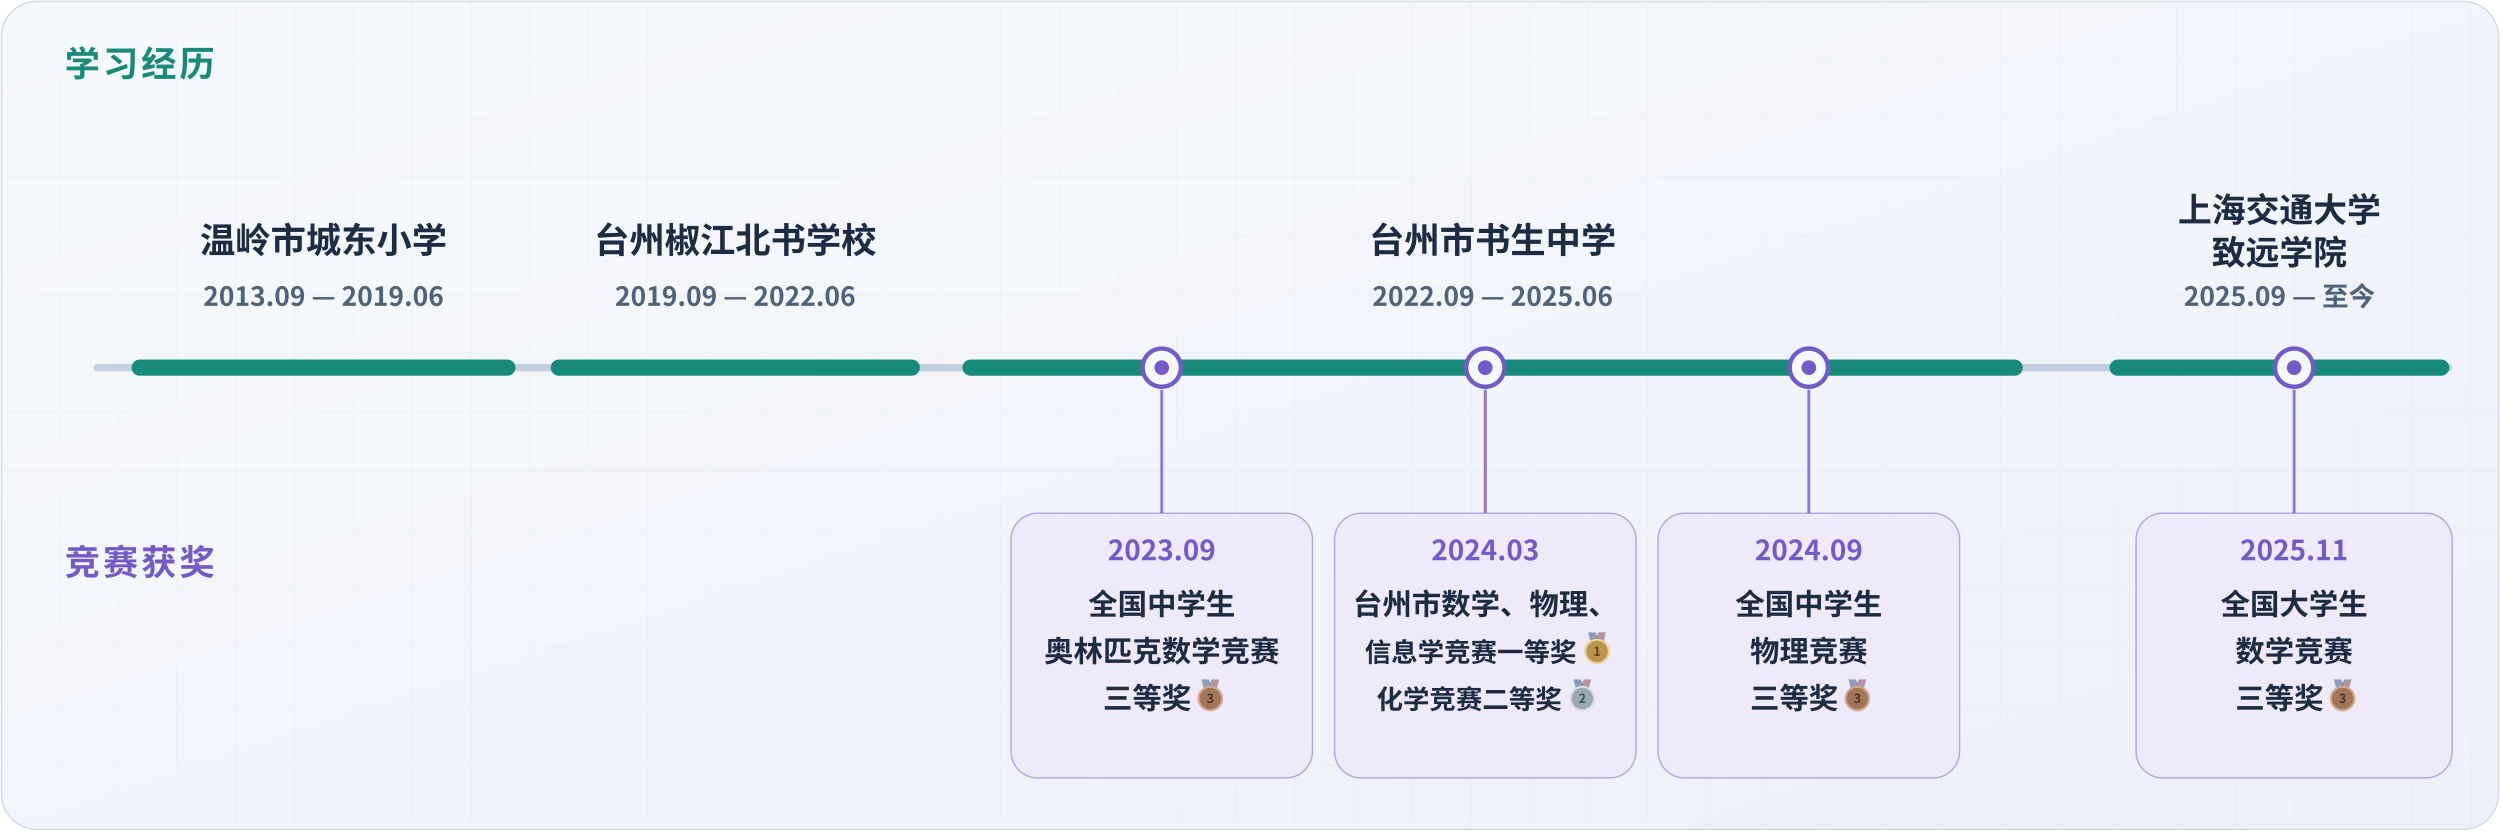
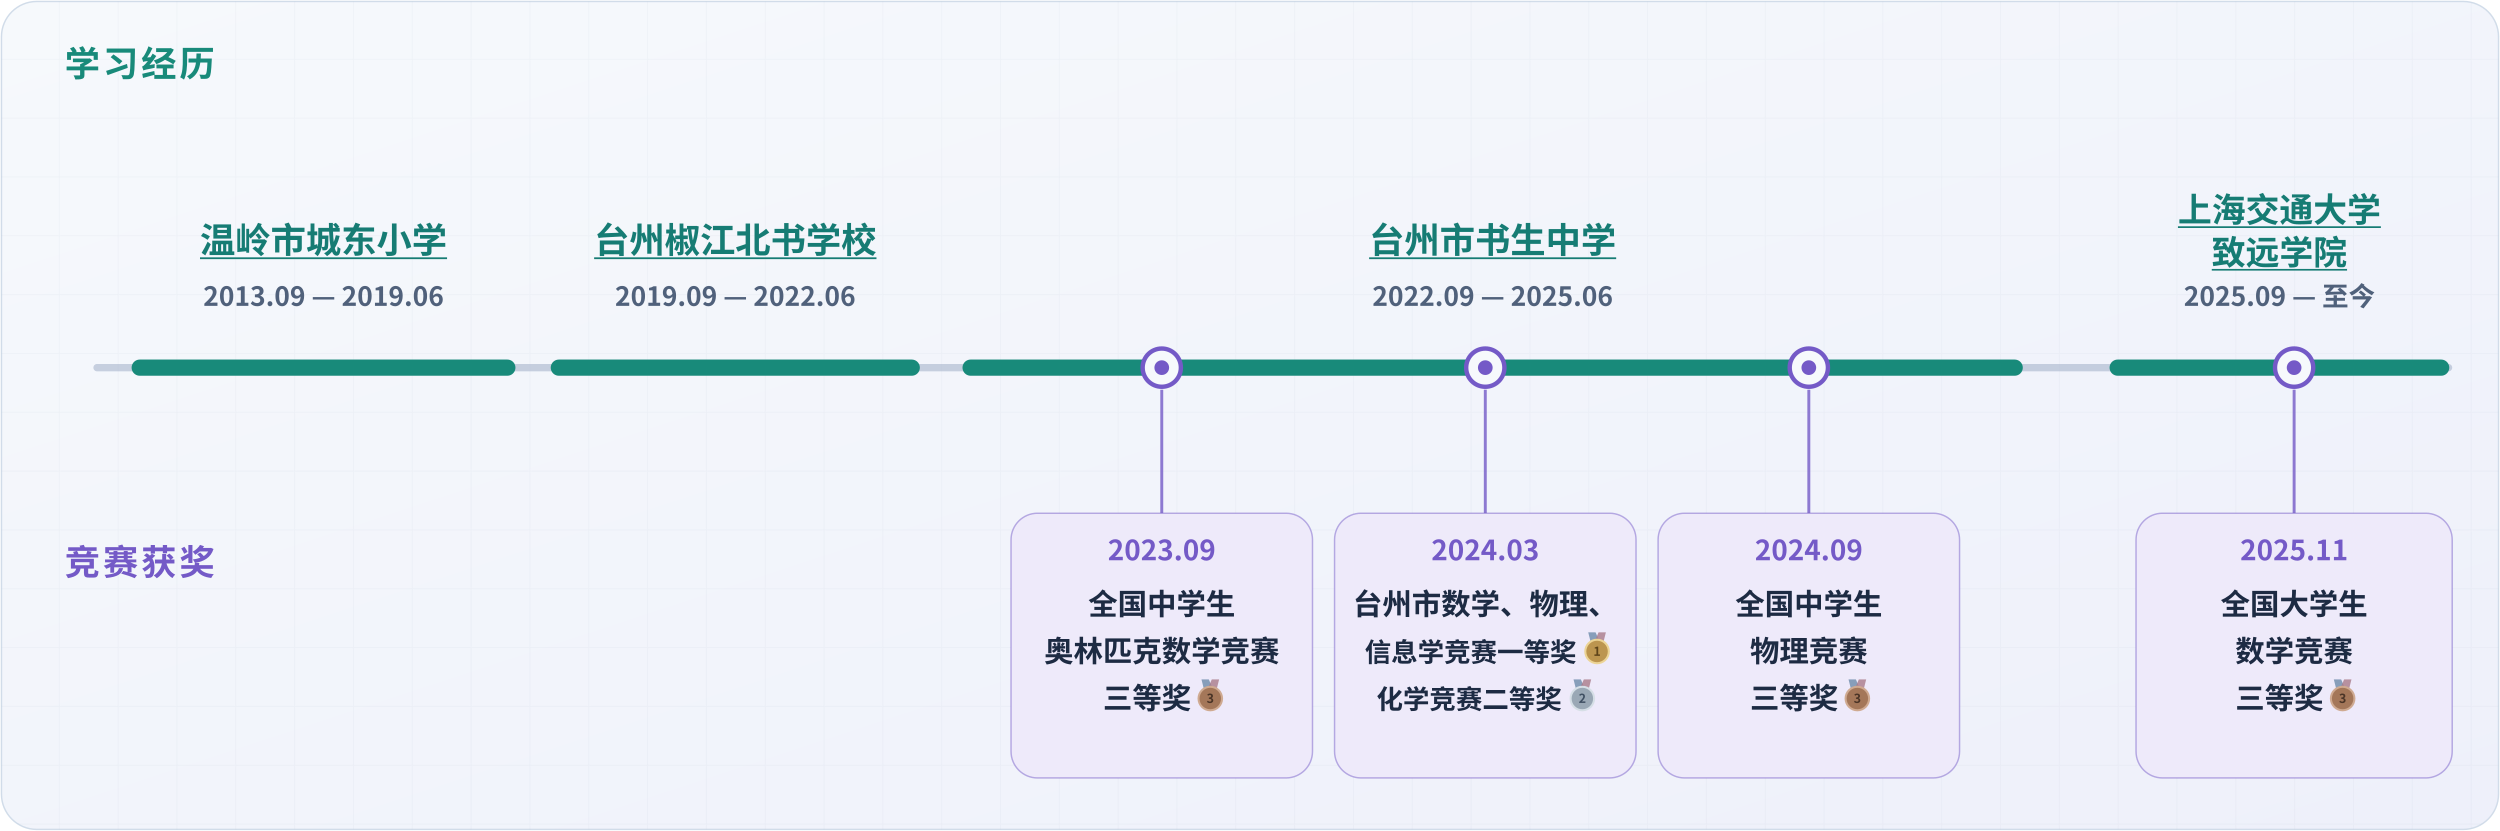
- <svg xmlns="http://www.w3.org/2000/svg" viewBox="0 0 1700 565" role="img">
+ <svg xmlns="http://www.w3.org/2000/svg" viewBox="0 0 1700 565">
  <defs>
    <linearGradient id="bg" x1="0" y1="0" x2="1" y2="1">
      <stop offset="0" stop-color="#f6f9fc" />
      <stop offset="1" stop-color="#eef0fa" />
    </linearGradient>
    <pattern id="grid" width="40" height="40" patternUnits="userSpaceOnUse">
      <path d="M40 0H0V40" fill="none" stroke="#536480" stroke-opacity=".045" />
    </pattern>
  </defs>
  <rect x="1" y="1" width="1698" height="563" rx="24" fill="url(#bg)" stroke="#d1dce9" />
  <rect x="1" y="1" width="1698" height="563" rx="24" fill="url(#grid)" />
  <g font-family="Noto Sans CJK SC, PingFang SC, Microsoft YaHei, Inter, sans-serif">
    <text x="44" y="52" fill="#188a7a" font-size="24" font-weight="700" letter-spacing="2">学习经历</text>
    <text x="44" y="391" fill="#745ac7" font-size="24" font-weight="700" letter-spacing="2">竞赛获奖</text>
    <path d="M66 250H1665" stroke="#a6b4cb" stroke-width="5" stroke-linecap="round" opacity=".6" />
-     <text x="220" y="172" text-anchor="middle" fill="#1d2b43" font-size="24" font-weight="700">温岭市城东小学</text>
+     <a href="https://www.baike.com/wikiid/2820791733395514682" target="_blank" rel="noopener noreferrer" style="cursor:pointer">
+       <text x="220" y="172" text-anchor="middle" fill="#167c74" font-size="24" font-weight="700" text-decoration="underline">温岭市城东小学</text>
+     </a>
    <text x="220" y="208" text-anchor="middle" fill="#50617b" font-size="18" font-weight="600">2013.09 — 2019.06</text>
    <path d="M95 250H345" stroke="#188a7a" stroke-width="11" stroke-linecap="round" />
-     <text x="500" y="172" text-anchor="middle" fill="#1d2b43" font-size="24" font-weight="700">台州椒江北书学校</text>
+     <a href="https://www.beishu.xin/" target="_blank" rel="noopener noreferrer" style="cursor:pointer">
+       <text x="500" y="172" text-anchor="middle" fill="#167c74" font-size="24" font-weight="700" text-decoration="underline">台州椒江北书学校</text>
+     </a>
    <text x="500" y="208" text-anchor="middle" fill="#50617b" font-size="18" font-weight="600">2019.09 — 2022.06</text>
    <path d="M380 250H620" stroke="#188a7a" stroke-width="11" stroke-linecap="round" />
-     <text x="1015" y="172" text-anchor="middle" fill="#1d2b43" font-size="24" font-weight="700">台州市书生中学</text>
+     <a href="https://baike.baidu.com/item/%E5%8F%B0%E5%B7%9E%E5%B8%82%E4%B9%A6%E7%94%9F%E4%B8%AD%E5%AD%A6/5269059" target="_blank" rel="noopener noreferrer" style="cursor:pointer">
+       <text x="1015" y="172" text-anchor="middle" fill="#167c74" font-size="24" font-weight="700" text-decoration="underline">台州市书生中学</text>
+     </a>
    <text x="1015" y="208" text-anchor="middle" fill="#50617b" font-size="18" font-weight="600">2022.09 — 2025.06</text>
    <path d="M660 250H1370" stroke="#188a7a" stroke-width="11" stroke-linecap="round" />
-     <text x="1550" y="151" text-anchor="middle" fill="#1d2b43" font-size="23" font-weight="700">上海交通大学</text>
-     <text x="1550" y="180" text-anchor="middle" fill="#1d2b43" font-size="23" font-weight="700">致远学院</text>
+     <a href="https://www.sjtu.edu.cn/" target="_blank" rel="noopener noreferrer" style="cursor:pointer">
+       <text x="1550" y="151" text-anchor="middle" fill="#167c74" font-size="23" font-weight="700" text-decoration="underline">上海交通大学</text>
+     </a>
+     <a href="https://zhiyuan.sjtu.edu.cn/" target="_blank" rel="noopener noreferrer" style="cursor:pointer">
+       <text x="1550" y="180" text-anchor="middle" fill="#167c74" font-size="23" font-weight="700" text-decoration="underline">致远学院</text>
+     </a>
    <text x="1550" y="208" text-anchor="middle" fill="#50617b" font-size="18" font-weight="600">2025.09 — 至今</text>
    <path d="M1440 250H1660" stroke="#188a7a" stroke-width="11" stroke-linecap="round" />
    <circle cx="790" cy="250" r="13" fill="#f6f9fc" stroke="#745ac7" stroke-width="3" />
    <circle cx="790" cy="250" r="5" fill="#745ac7" />
    <path d="M790 265V349" stroke="#745ac7" stroke-width="2" opacity=".8" />
    <rect x="687.5" y="349" width="205" height="180" rx="18" fill="#eeeafa" stroke="#745ac7" stroke-opacity=".48" />
    <text x="790" y="381" text-anchor="middle" fill="#745ac7" font-size="19" font-weight="700">2023.09</text>
    <text x="790" y="418" text-anchor="middle" fill="#1d2b43" font-size="20" font-weight="600">全国中学生</text>
    <text x="790" y="450" text-anchor="middle" fill="#1d2b43" font-size="20" font-weight="600">奥林匹克数学竞赛</text>
    <text x="750" y="482" fill="#1d2b43" font-size="20" font-weight="600">三等奖</text>
    <g transform="translate(823 475)" aria-label="🥉 铜牌">
      <path d="M-6 -13L-1 -13L2 -6L-4 -5Z" fill="#6d8baa" opacity=".8" />
      <path d="M1 -13L6 -13L4 -5L-2 -6Z" fill="#a97b89" opacity=".8" />
      <circle r="8" fill="#a47759" stroke="#cfaa91" stroke-width="1.4" />
      <text x="0" y="3" text-anchor="middle" fill="#4a3426" font-size="8.5" font-weight="700">3</text>
    </g>
    <circle cx="1010" cy="250" r="13" fill="#f6f9fc" stroke="#745ac7" stroke-width="3" />
    <circle cx="1010" cy="250" r="5" fill="#745ac7" />
    <path d="M1010 265V349" stroke="#745ac7" stroke-width="2" opacity=".8" />
    <rect x="907.5" y="349" width="205" height="180" rx="18" fill="#eeeafa" stroke="#745ac7" stroke-opacity=".48" />
    <text x="1010" y="381" text-anchor="middle" fill="#745ac7" font-size="19" font-weight="700">2024.03</text>
    <text x="1010" y="418" text-anchor="middle" fill="#1d2b43" font-size="20" font-weight="600">台州市数学、物理、</text>
    <text x="928" y="450" fill="#1d2b43" font-size="18" font-weight="600">信息学竞赛一等奖</text>
    <g transform="translate(1086 443)" aria-label="🥇 金牌">
      <path d="M-6 -13L-1 -13L2 -6L-4 -5Z" fill="#6d8baa" opacity=".8" />
      <path d="M1 -13L6 -13L4 -5L-2 -6Z" fill="#a97b89" opacity=".8" />
      <circle r="8" fill="#bc954f" stroke="#ecd496" stroke-width="1.4" />
      <text x="0" y="3" text-anchor="middle" fill="#5d4319" font-size="8.5" font-weight="700">1</text>
    </g>
    <text x="936" y="482" fill="#1d2b43" font-size="18" font-weight="600">化学竞赛二等奖</text>
    <g transform="translate(1076 475)" aria-label="🥈 银牌">
      <path d="M-6 -13L-1 -13L2 -6L-4 -5Z" fill="#6d8baa" opacity=".8" />
      <path d="M1 -13L6 -13L4 -5L-2 -6Z" fill="#a97b89" opacity=".8" />
      <circle r="8" fill="#9aa8b5" stroke="#d6dfe6" stroke-width="1.4" />
      <text x="0" y="3" text-anchor="middle" fill="#405063" font-size="8.5" font-weight="700">2</text>
    </g>
    <circle cx="1230" cy="250" r="13" fill="#f6f9fc" stroke="#745ac7" stroke-width="3" />
    <circle cx="1230" cy="250" r="5" fill="#745ac7" />
    <path d="M1230 265V349" stroke="#745ac7" stroke-width="2" opacity=".8" />
    <rect x="1127.5" y="349" width="205" height="180" rx="18" fill="#eeeafa" stroke="#745ac7" stroke-opacity=".48" />
    <text x="1230" y="381" text-anchor="middle" fill="#745ac7" font-size="19" font-weight="700">2024.09</text>
    <text x="1230" y="418" text-anchor="middle" fill="#1d2b43" font-size="20" font-weight="600">全国中学生</text>
    <text x="1230" y="450" text-anchor="middle" fill="#1d2b43" font-size="20" font-weight="600">物理竞赛</text>
    <text x="1190" y="482" fill="#1d2b43" font-size="20" font-weight="600">三等奖</text>
    <g transform="translate(1263 475)" aria-label="🥉 铜牌">
      <path d="M-6 -13L-1 -13L2 -6L-4 -5Z" fill="#6d8baa" opacity=".8" />
      <path d="M1 -13L6 -13L4 -5L-2 -6Z" fill="#a97b89" opacity=".8" />
      <circle r="8" fill="#a47759" stroke="#cfaa91" stroke-width="1.4" />
      <text x="0" y="3" text-anchor="middle" fill="#4a3426" font-size="8.5" font-weight="700">3</text>
    </g>
    <circle cx="1560" cy="250" r="13" fill="#f6f9fc" stroke="#745ac7" stroke-width="3" />
    <circle cx="1560" cy="250" r="5" fill="#745ac7" />
    <path d="M1560 265V349" stroke="#745ac7" stroke-width="2" opacity=".8" />
    <rect x="1452.5" y="349" width="215" height="180" rx="18" fill="#eeeafa" stroke="#745ac7" stroke-opacity=".48" />
    <text x="1560" y="381" text-anchor="middle" fill="#745ac7" font-size="19" font-weight="700">2025.11</text>
    <text x="1560" y="418" text-anchor="middle" fill="#1d2b43" font-size="20" font-weight="600">全国大学生</text>
    <text x="1560" y="450" text-anchor="middle" fill="#1d2b43" font-size="20" font-weight="600">数学竞赛</text>
    <text x="1520" y="482" fill="#1d2b43" font-size="20" font-weight="600">三等奖</text>
    <g transform="translate(1593 475)" aria-label="🥉 铜牌">
      <path d="M-6 -13L-1 -13L2 -6L-4 -5Z" fill="#6d8baa" opacity=".8" />
      <path d="M1 -13L6 -13L4 -5L-2 -6Z" fill="#a97b89" opacity=".8" />
      <circle r="8" fill="#a47759" stroke="#cfaa91" stroke-width="1.4" />
      <text x="0" y="3" text-anchor="middle" fill="#4a3426" font-size="8.5" font-weight="700">3</text>
    </g>
  </g>
</svg>
